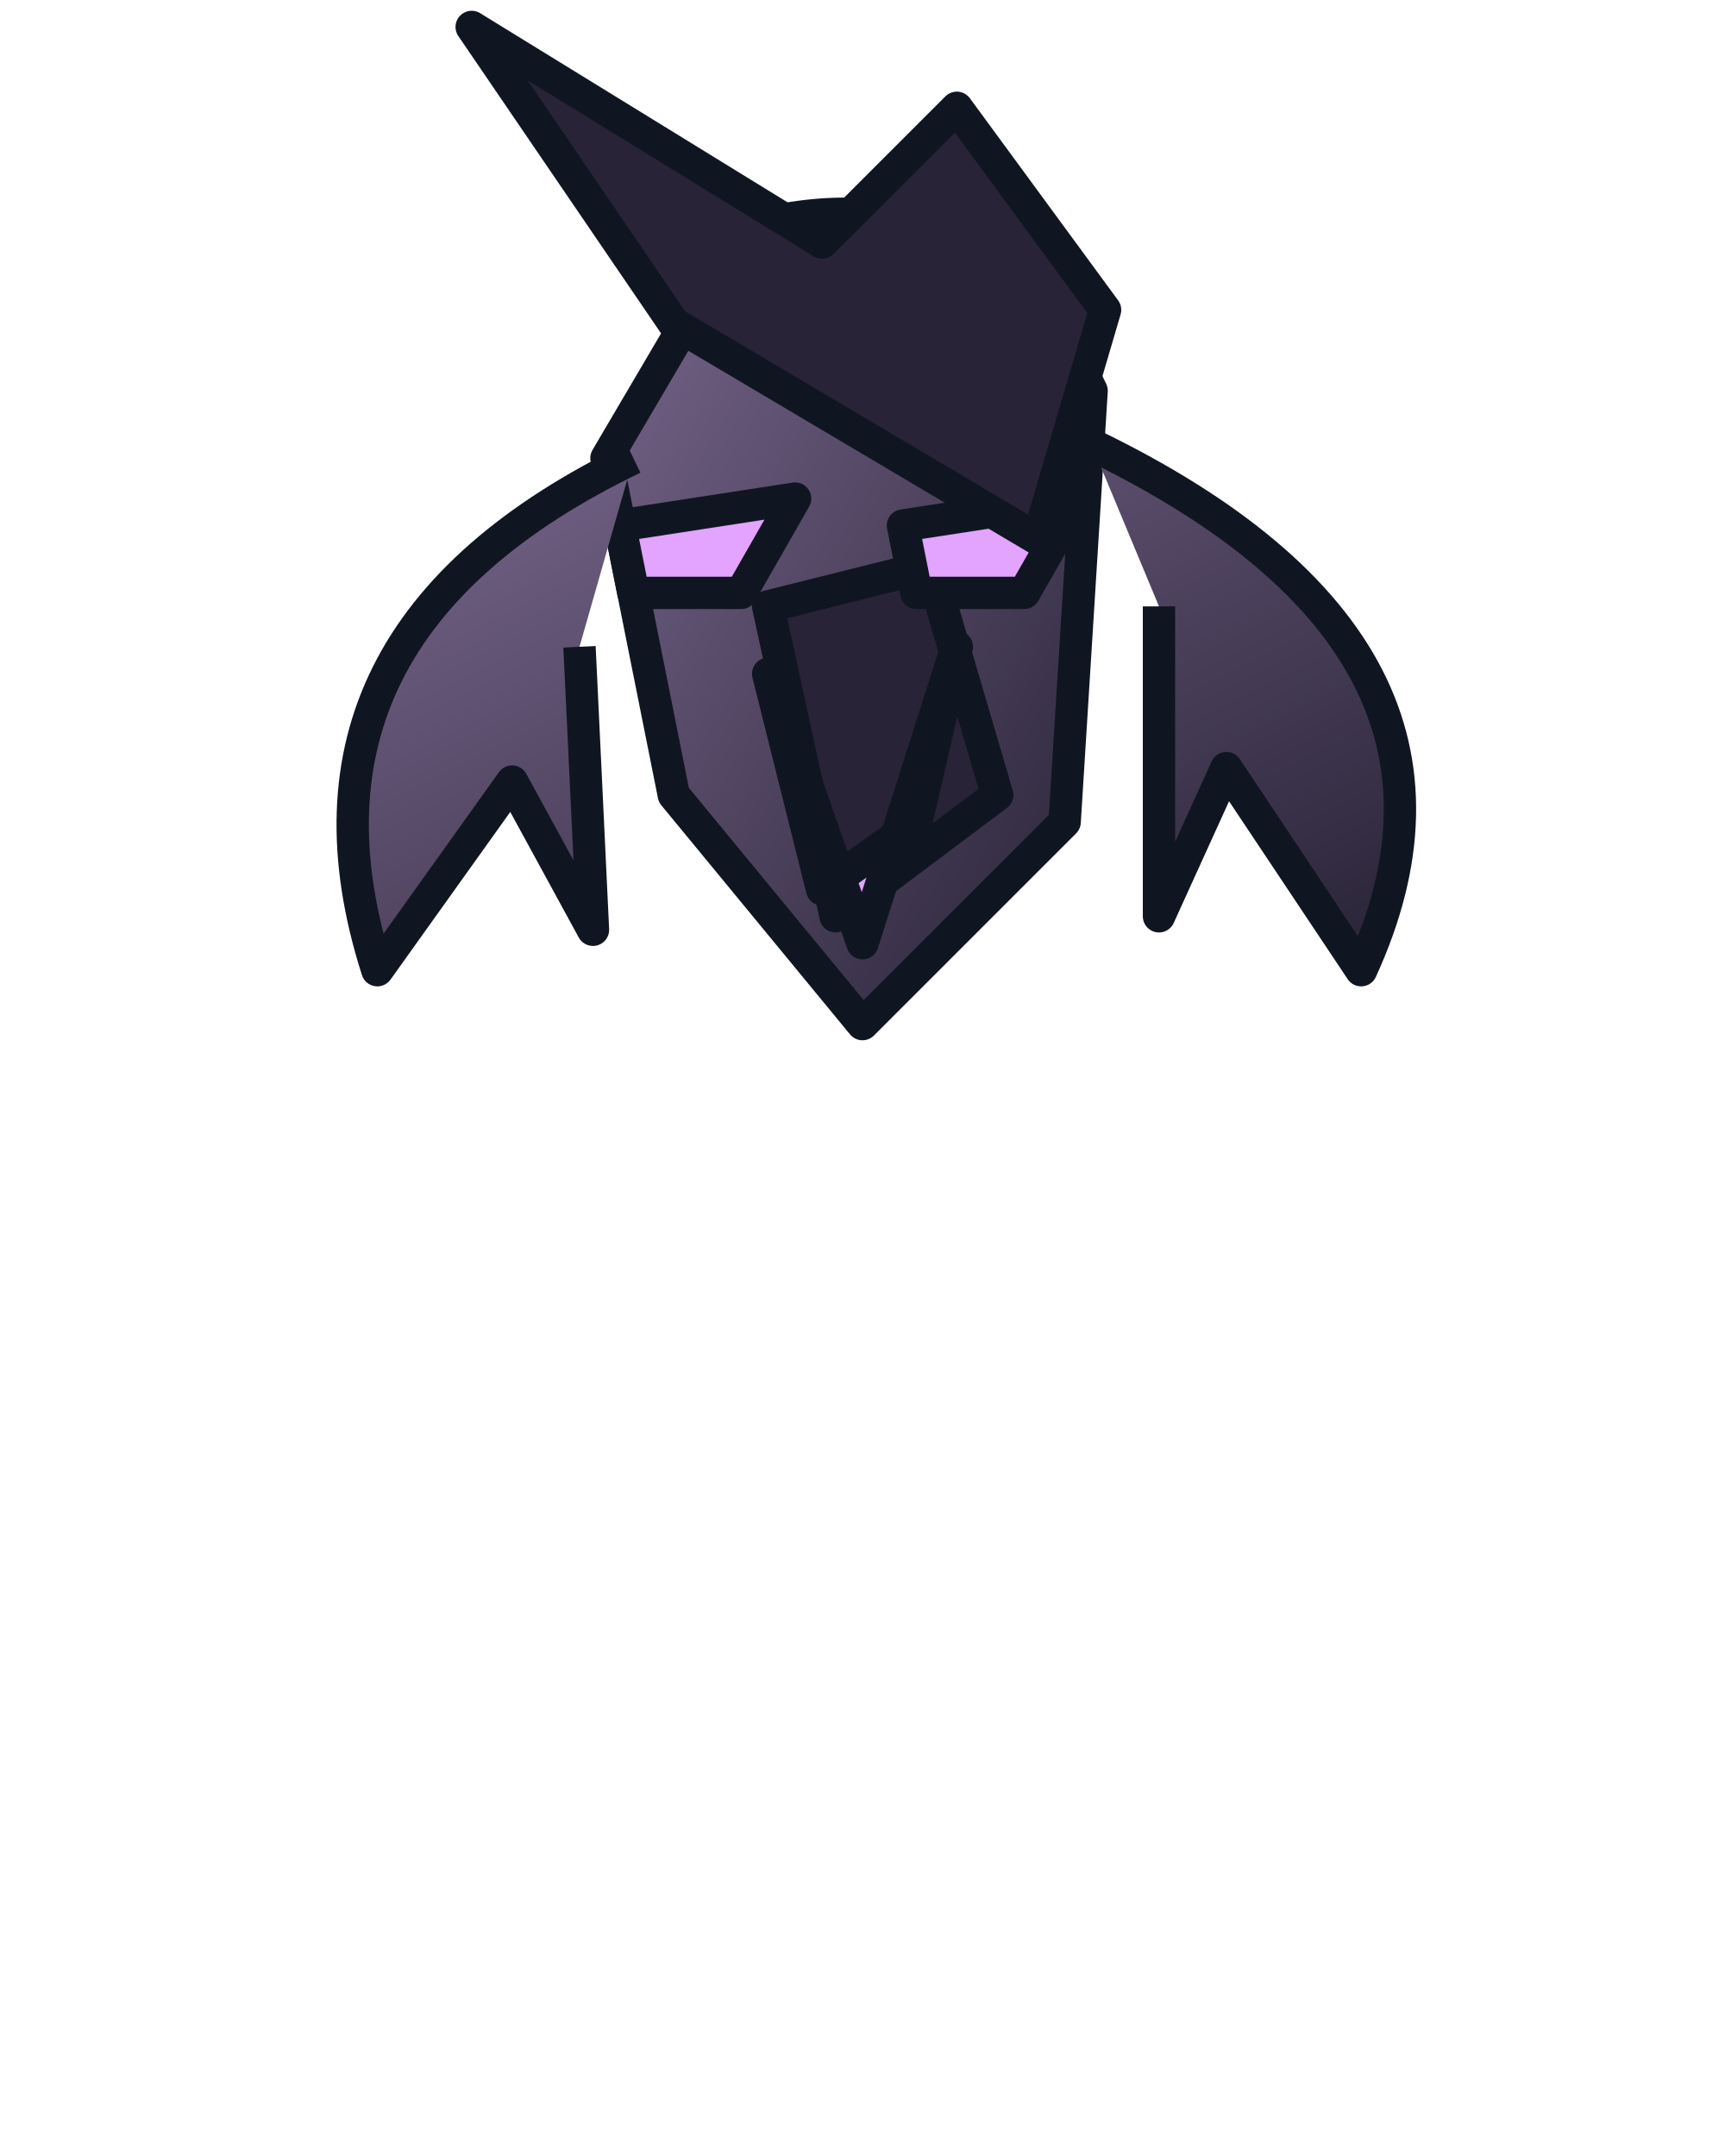
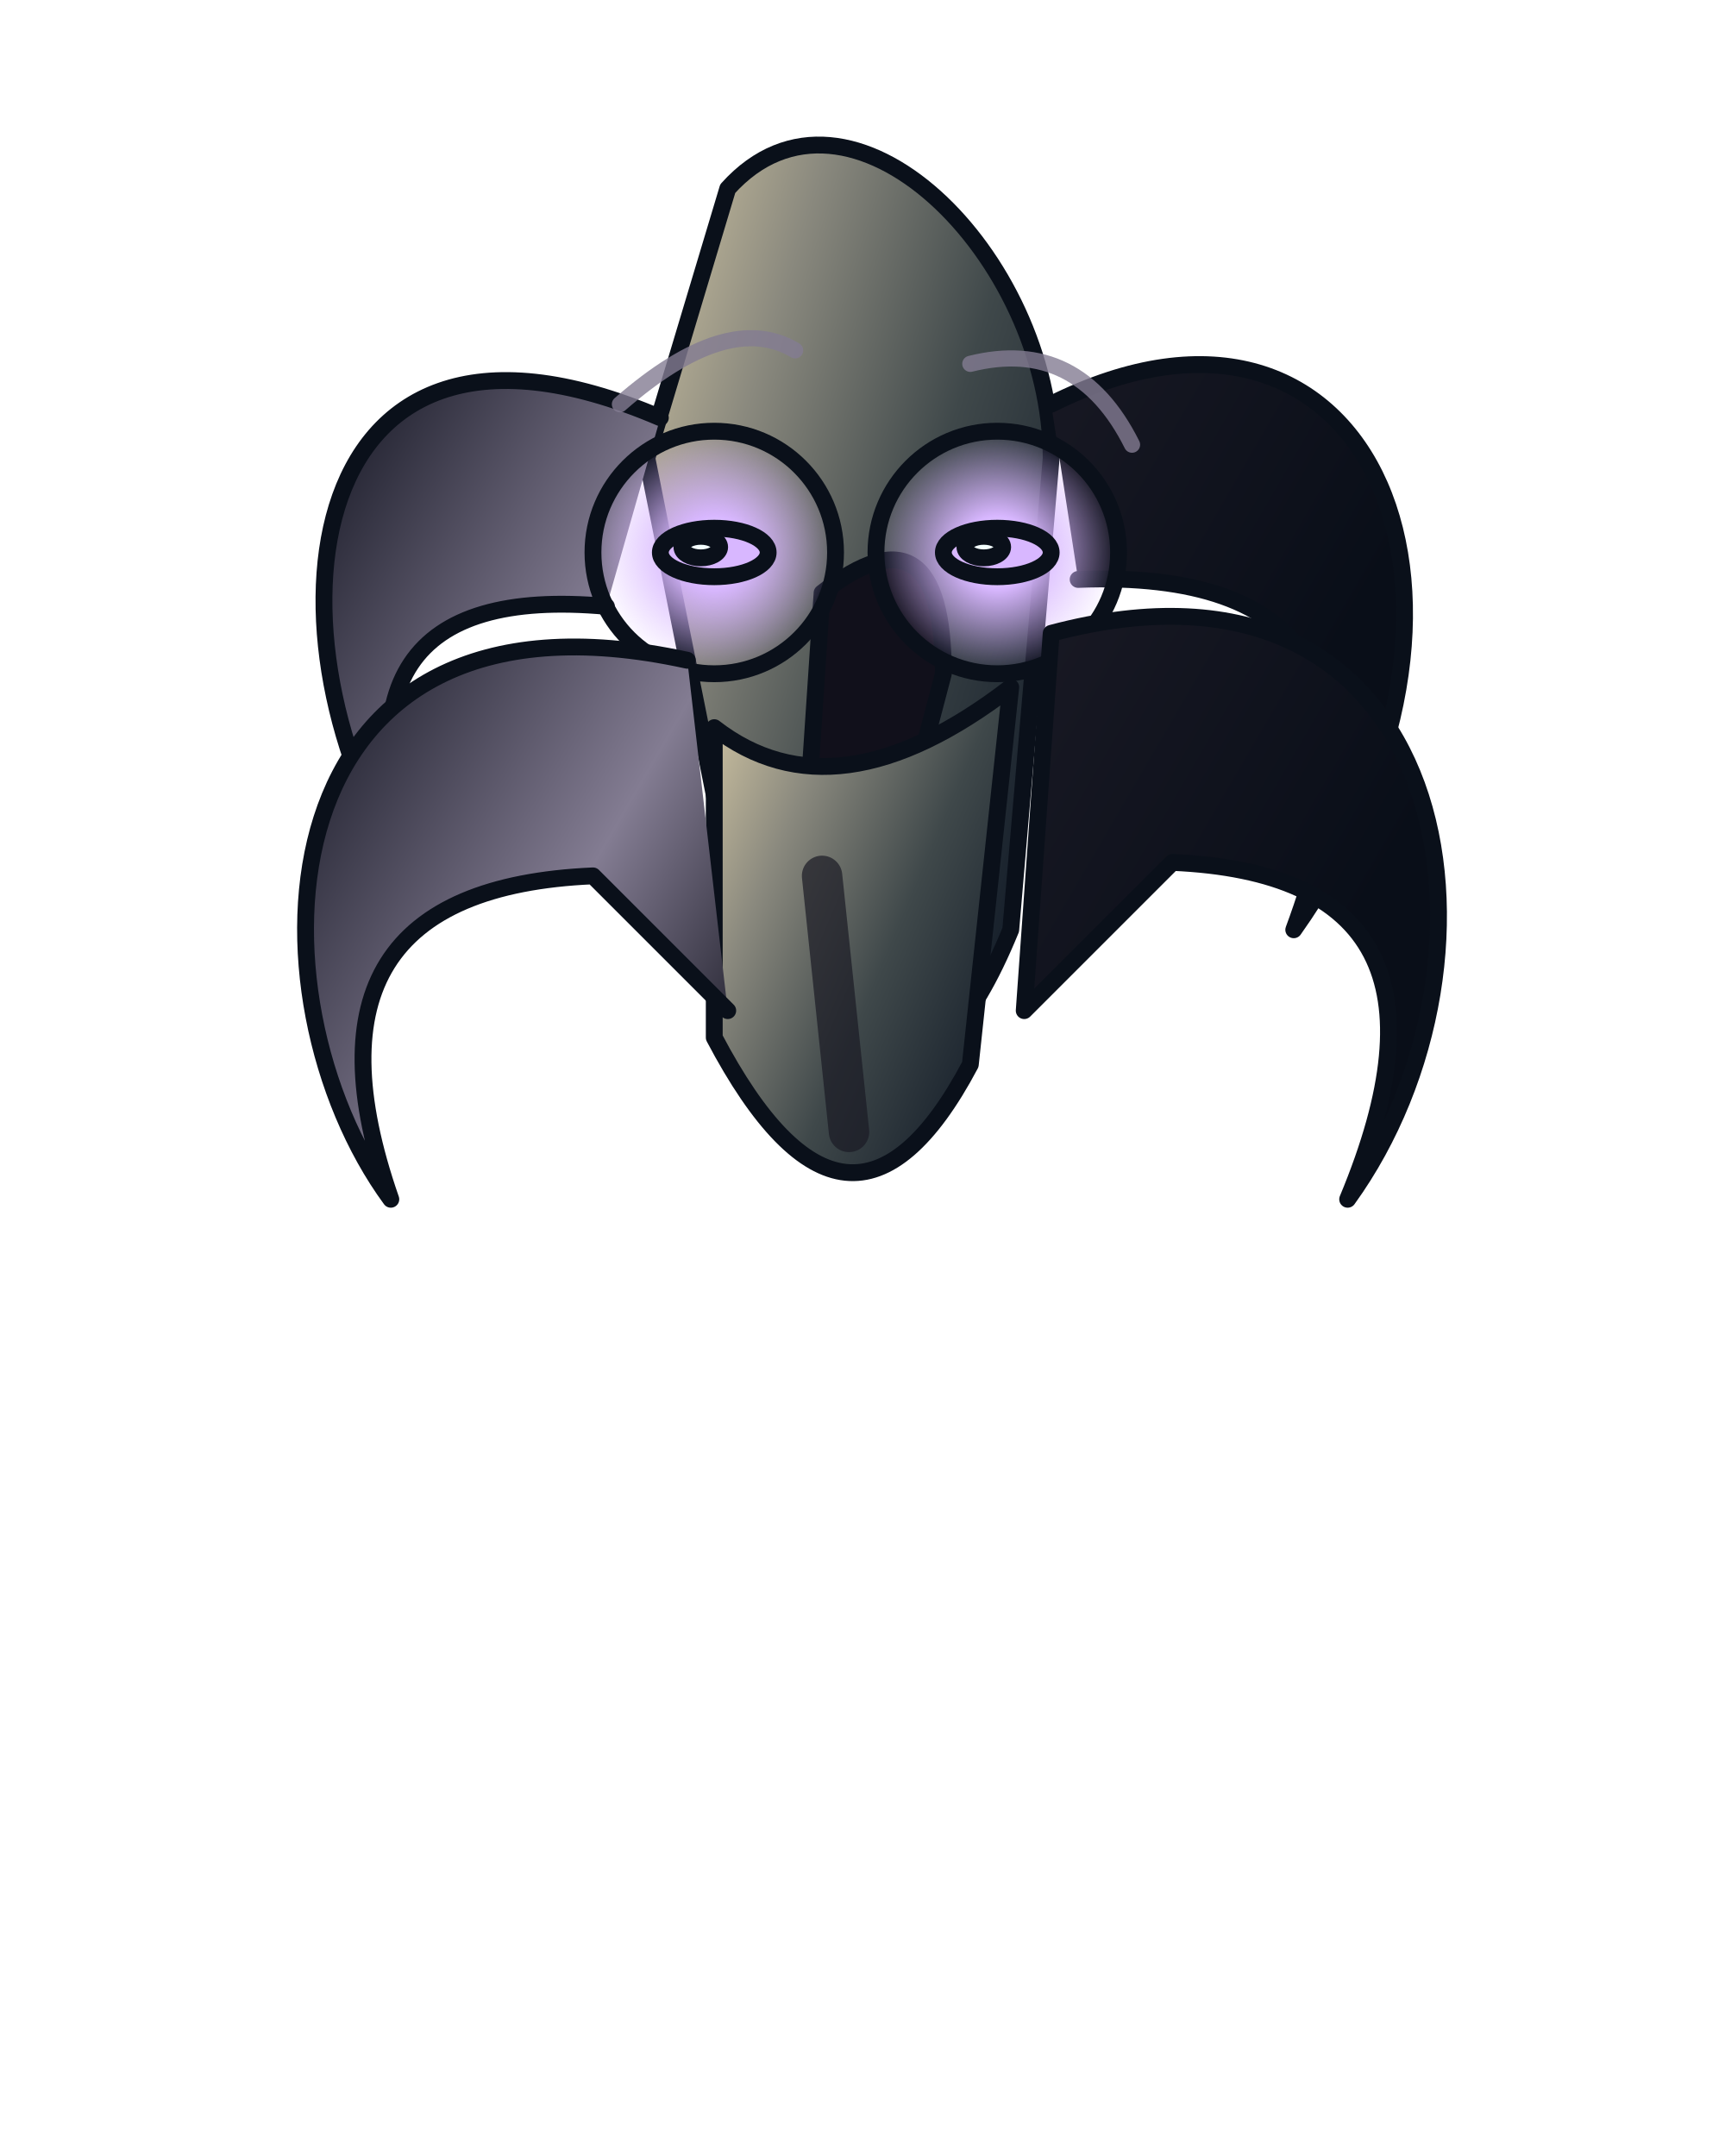
<svg xmlns="http://www.w3.org/2000/svg" width="128" height="160" viewBox="0 0 128 160">
  <defs>
-     <linearGradient id="skin" x1="0" y1="0" x2="1" y2="1">
-       <stop stop-color="#78668c" />
-       <stop offset="1" stop-color="#282336" />
+     <radialGradient id="skin" cx=".32" cy=".24" r=".85">
+       <stop stop-color="#837c92" />
+       <stop offset=".52" stop-color="#191924" />
+       <stop offset="1" stop-color="#080e18" />
+     </radialGradient>
+     <linearGradient id="bone" x1="0" x2="1" y2=".7">
+       <stop stop-color="#d1c5a3" />
+       <stop offset=".3" stop-color="#8a897e" />
+       <stop offset=".65" stop-color="#3f484a" />
+       <stop offset="1" stop-color="#18212c" />
    </linearGradient>
-     <linearGradient id="metal" x2=".8" y2="1">
-       <stop stop-color="#bdc3bf" />
-       <stop offset=".4" stop-color="#78668c" />
-       <stop offset="1" stop-color="#293240" />
+     <linearGradient id="cloth" x1="0" x2="1" y2=".3">
+       <stop stop-color="#10121e" />
+       <stop offset=".35" stop-color="#837c92" />
+       <stop offset=".58" stop-color="#191924" />
+       <stop offset="1" stop-color="#090e18" />
    </linearGradient>
+     <radialGradient id="glow">
+       <stop stop-color="#eefeff" />
+       <stop offset=".3" stop-color="#d8b7ff" />
+       <stop offset="1" stop-color="#d8b7ff" stop-opacity="0" />
+     </radialGradient>
  </defs>
-   <g stroke="#101621" stroke-width="2.4" stroke-linejoin="round">
-     <path d="M55 17 Q73 12 81 29 L79 61 64 76 50 59 45 34Z" fill="url(#skin)" />
-     <path d="M57 45 L69 42 74 59 62 68Z" fill="#282336" />
-     <path d="M46 39 L59 37 55 44 47 44Z" fill="#e2a4ff" />
-     <path d="M67 39 L80 37 76 44 68 44Z" fill="#e2a4ff" />
-     <path d="M50 24 L35 2 61 18 71 8 82 23 77 40Z" fill="#282336" />
-     <path d="M57 50 L64 70 71 48 68 61 61 66Z" fill="#e2a4ff" />
-     <path d="M47 34 Q20 47 28 72 L38 58 44 69 43 48 M81 33 Q112 48 101 72 L91 57 86 68 86 45" fill="url(#skin)" />
+   <g stroke="#0a101a" stroke-width="1.25" stroke-linejoin="round" stroke-linecap="round">
+     <path d="M54 14 C63 4 78 19 78 34 L75 69 Q66 91 54 64 L48 34Z" fill="url(#bone)" />
+     <path d="M61 44 Q70 37 70 50 L65 69 60 59Z" fill="#11101b" />
+     <path d="M49 31 C21 19 19 49 31 66 Q23 43 45 45 M78 30 C102 18 113 45 96 69 Q106 42 80 43" fill="url(#cloth)" />
+     <ellipse cx="53" cy="41" rx="9" ry="9" fill="url(#glow)" />
+     <ellipse cx="53" cy="41" rx="4" ry="1.8" fill="#d8b7ff" />
+     <ellipse cx="52" cy="40.6" rx="1.4" ry="0.8" fill="#f4ffff" />
+     <ellipse cx="74" cy="41" rx="9" ry="9" fill="url(#glow)" />
+     <ellipse cx="74" cy="41" rx="4" ry="1.8" fill="#d8b7ff" />
+     <ellipse cx="73" cy="40.6" rx="1.4" ry="0.8" fill="#f4ffff" />
+     <path d="M46 30 Q54 23 59 26 M72 27 Q80 25 84 33" fill="none" stroke="#837c92" stroke-width="1.2" opacity="0.8" />
+     <path d="M53 54 Q62 61 75 51 L72 79 Q63 96 53 77Z" fill="url(#bone)" />
+     <path d="M61 65 L63 84" fill="none" stroke="#191924" stroke-width="3" opacity="0.7" />
+     <path d="M51 49 C19 42 18 74 29 89 Q21 66 44 65 L54 75 M78 47 C108 39 113 71 100 89 Q110 65 87 64 L76 75Z" fill="url(#cloth)" />
  </g>
</svg>
